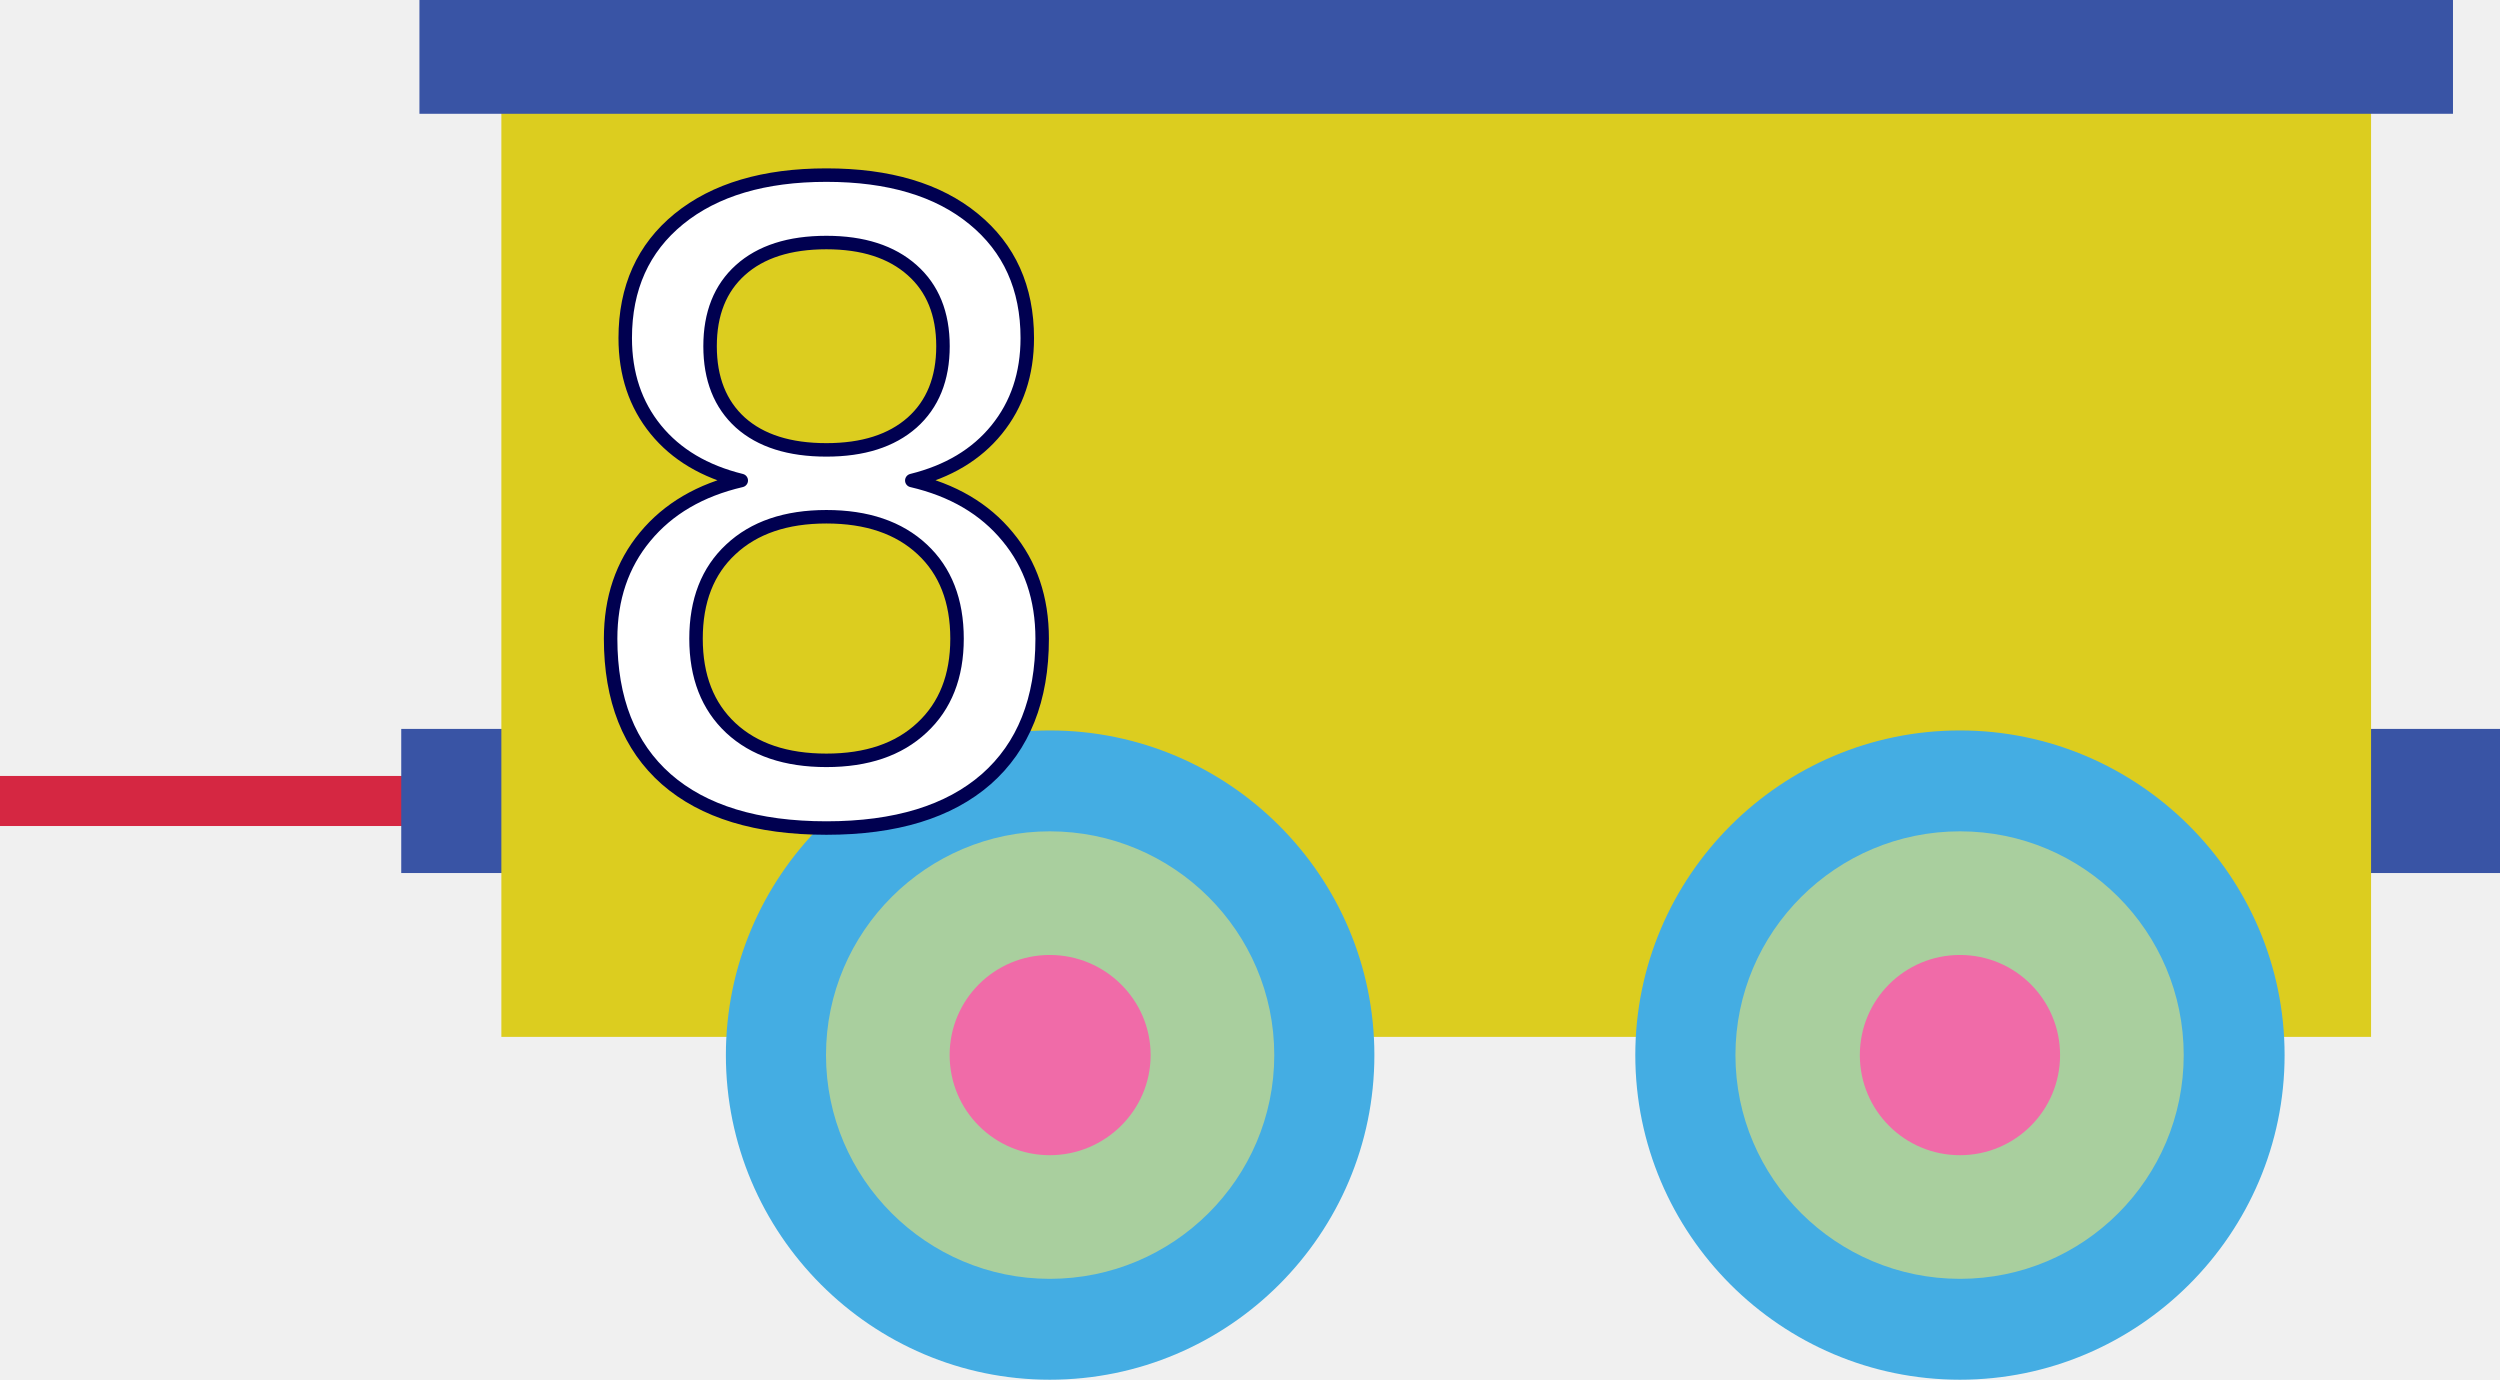
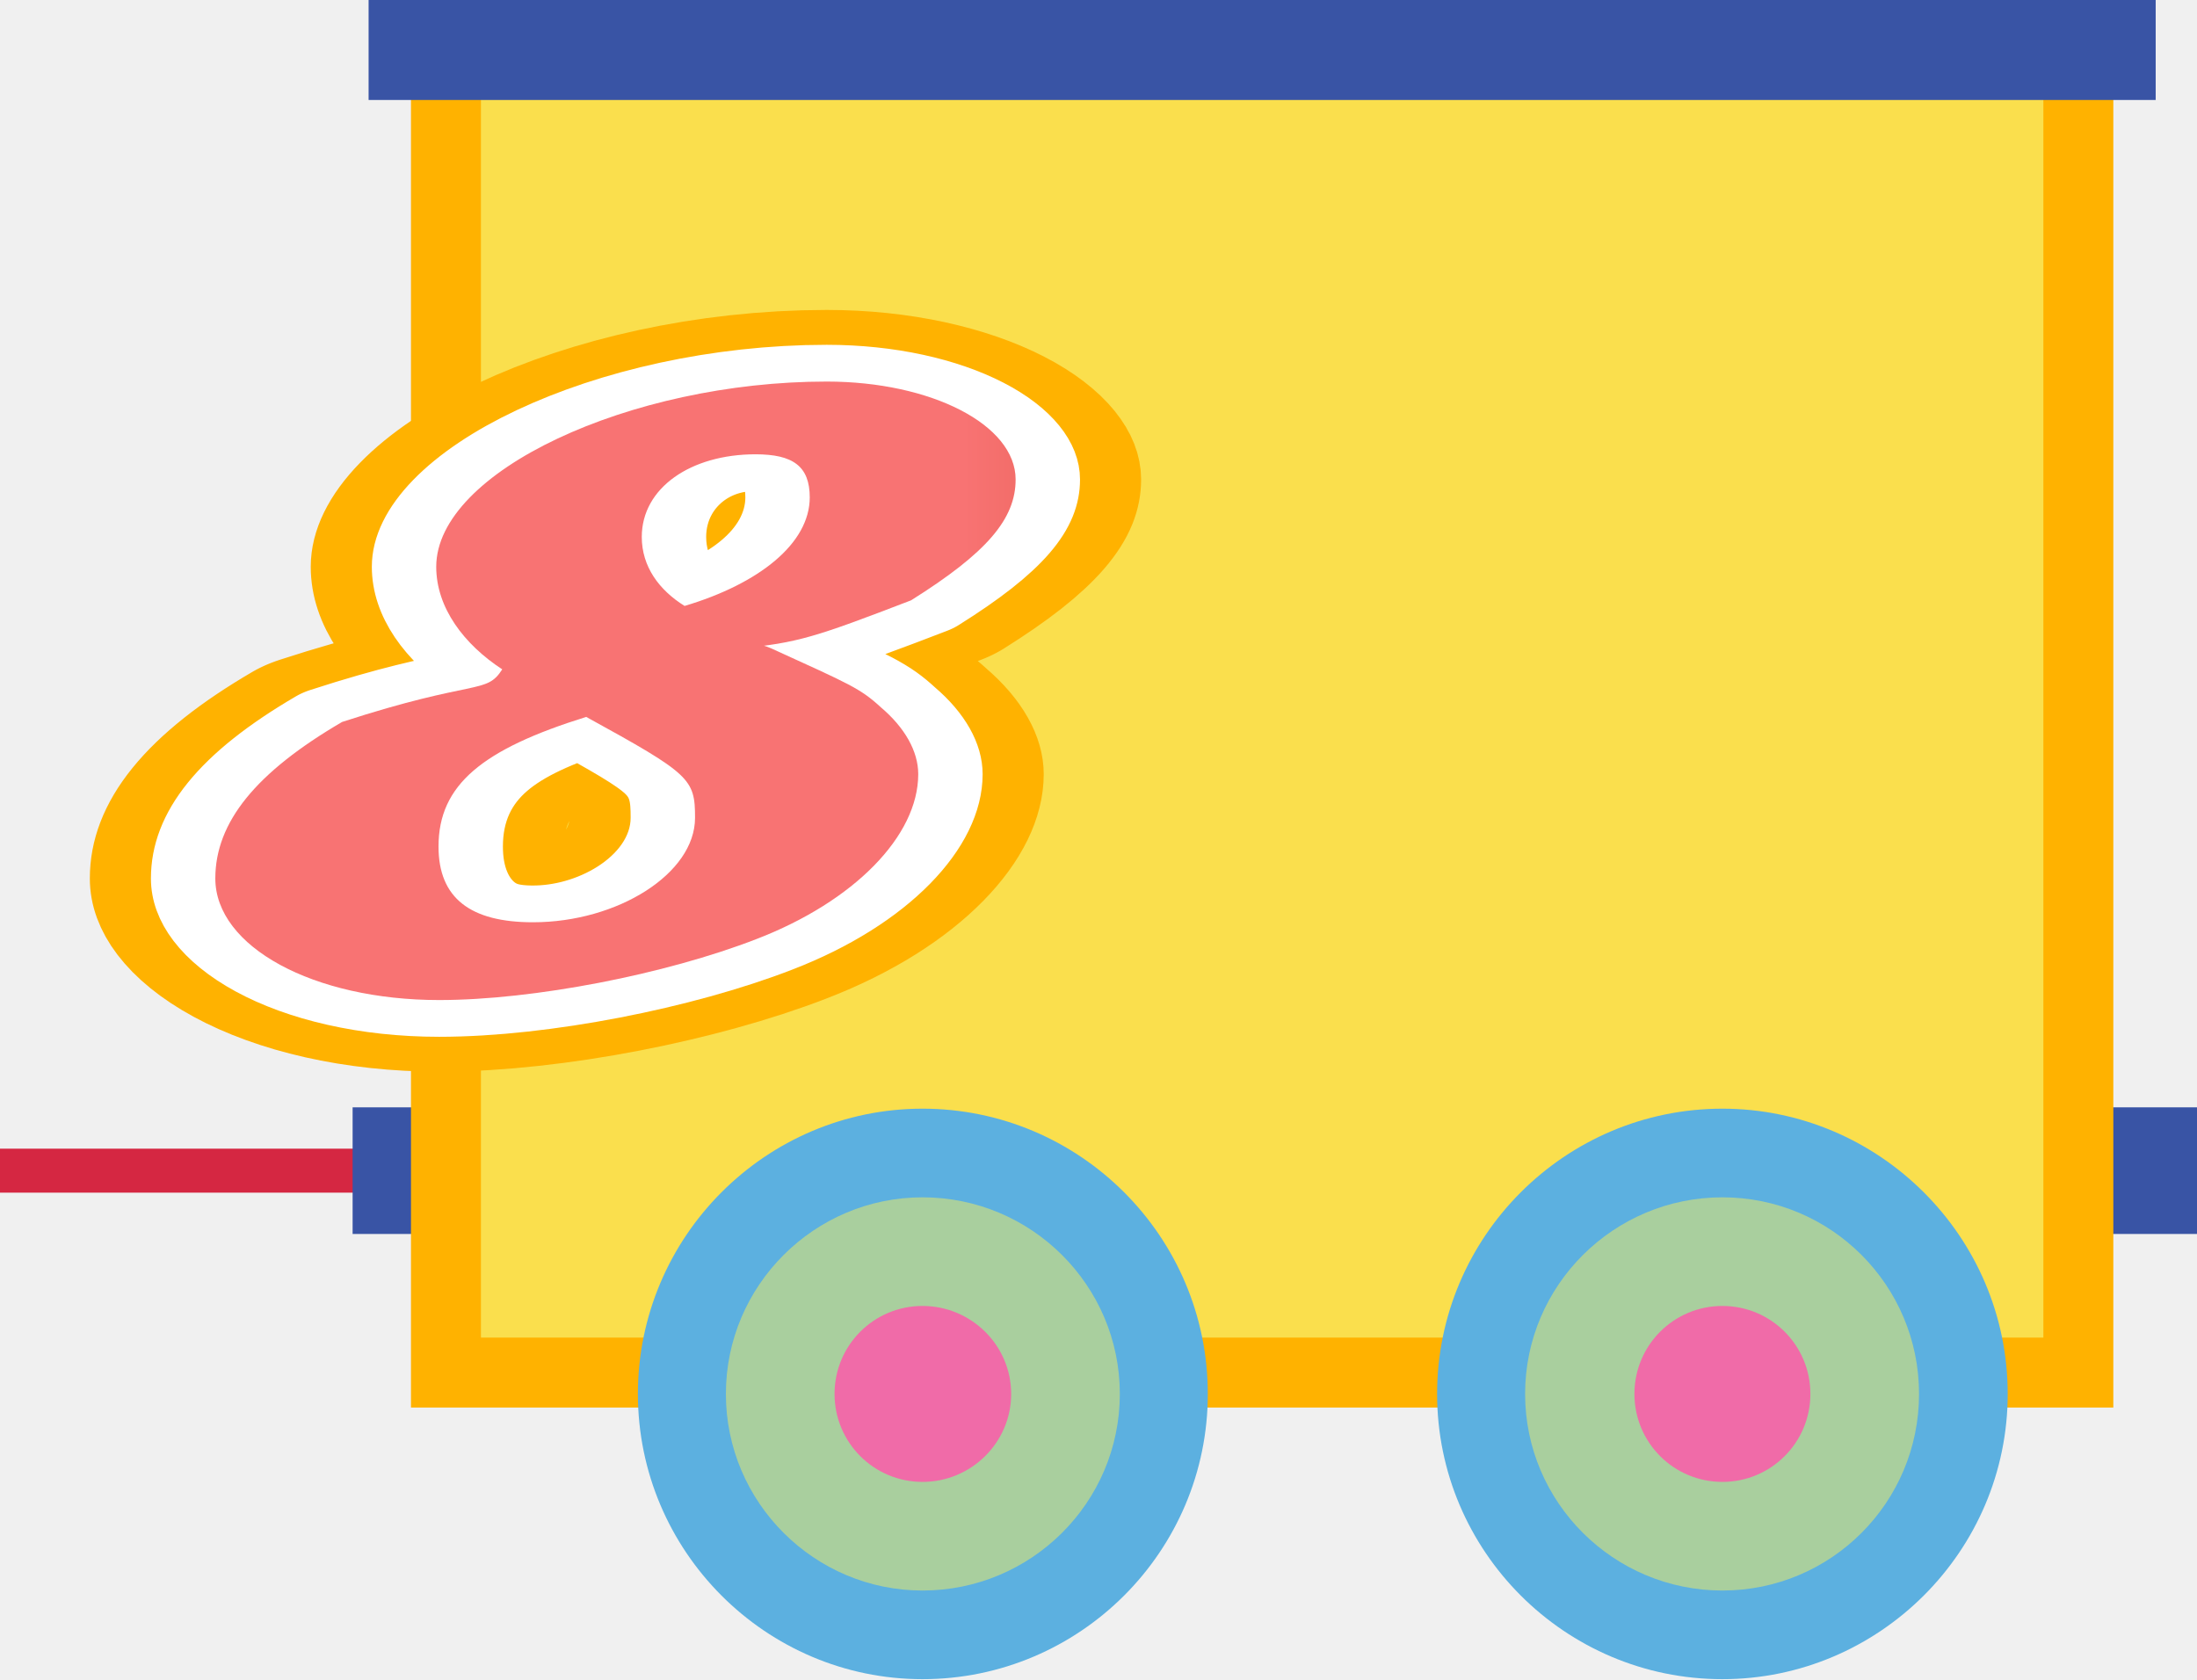
- <svg xmlns="http://www.w3.org/2000/svg" xmlns:xlink="http://www.w3.org/1999/xlink" version="1.1" id="svg2" xml:space="preserve" width="185.381" height="102.309" viewBox="0 0 185.381 102.309">
+ <svg xmlns="http://www.w3.org/2000/svg" xmlns:xlink="http://www.w3.org/1999/xlink" version="1.1" id="svg2" xml:space="preserve" width="185.381" height="141.709" viewBox="0 0 185.381 141.709">
  <defs id="defs6">
+     <linearGradient spreadMethod="pad" y2="88.8" x2="81.537" y1="88.8" x1="48.662" gradientUnits="userSpaceOnUse" id="linearGradient907">
+       <stop id="stop903" stop-color="#F15A29" offset="0%" style="stop-color:#5370a0;stop-opacity:1" />
+       <stop id="stop905" stop-color="#F67950" offset="100%" style="stop-color:#2e4050;stop-opacity:1" />
+     </linearGradient>
    <linearGradient id="linearGradient2234">
      <stop style="stop-color:#000000;stop-opacity:1;" offset="0" id="stop2230" />
      <stop style="stop-color:#000000;stop-opacity:0;" offset="1" id="stop2232" />
    </linearGradient>
    <clipPath clipPathUnits="userSpaceOnUse" id="clipPath48">
      <path d="M 0,500 H 500 V 0 H 0 Z" id="path46" />
    </clipPath>
    <clipPath clipPathUnits="userSpaceOnUse" id="clipPath672">
      <path d="M 0,500 H 500 V 0 H 0 Z" id="path670" />
    </clipPath>
    <radialGradient xlink:href="#linearGradient2234" id="radialGradient2240" cx="139.247" cy="-132.204" fx="139.247" fy="-132.204" r="9.053" gradientTransform="matrix(1,0,0,1.503883,0,66.61543)" gradientUnits="userSpaceOnUse" />
+     <linearGradient id="Gradient_40" gradientUnits="userSpaceOnUse" x1="48.662" y1="88.8" x2="81.537" y2="88.8" spreadMethod="pad">
+       <stop offset="0%" stop-color="#F15A29" id="stop197" />
+       <stop offset="100%" stop-color="#F67950" id="stop199" />
+     </linearGradient>
+     <linearGradient id="Gradient_39" gradientUnits="userSpaceOnUse" x1="45.662" y1="88.8" x2="84.537" y2="88.8" spreadMethod="pad">
+       <stop offset="0%" stop-color="#F67950" id="stop192" style="stop-color:#f87373;stop-opacity:1" />
+       <stop offset="100%" stop-color="#F15A29" id="stop194" style="stop-color:#b92d00;stop-opacity:1" />
+     </linearGradient>
+     <linearGradient id="Gradient_38" gradientUnits="userSpaceOnUse" x1="30.663" y1="88.8" x2="99.537" y2="88.8" spreadMethod="pad">
+       <stop offset="0%" stop-color="#D1D3D4" id="stop187" />
+       <stop offset="100%" stop-color="#FFFFFF" id="stop189" />
+     </linearGradient>
+     <linearGradient id="Gradient_37" gradientUnits="userSpaceOnUse" x1="27.663" y1="88.8" x2="102.537" y2="88.8" spreadMethod="pad">
+       <stop offset="0%" stop-color="#FFFFFF" id="stop182" />
+       <stop offset="100%" stop-color="#D1D3D4" id="stop184" />
+     </linearGradient>
+     <linearGradient xlink:href="#Gradient_39" id="linearGradient6398-7-7" x1="267.698" y1="-370.805" x2="291.218" y2="-370.805" gradientUnits="userSpaceOnUse" gradientTransform="matrix(1.298888,0,0,1.298888,-153.151,-16.51642)" />
+     <linearGradient xlink:href="#Gradient_39" id="linearGradient6398-7-7-8" x1="267.698" y1="-370.805" x2="291.218" y2="-370.805" gradientUnits="userSpaceOnUse" gradientTransform="matrix(1.298888,0,0,1.298888,-153.151,-16.51642)" />
  </defs>
-   <g id="g10" transform="matrix(1.333333,0,0,-1.333333,-262.044,518.1253)">
-     <g id="g330">
-       <path id="path494" style="fill:#3954a5;fill-opacity:1;fill-rule:evenodd;stroke:none" d="m 327.301,340.041 h 8.268 v 8.015 h -8.268 z" />
-       <path id="path496" style="fill:#d52742;fill-opacity:1;fill-rule:evenodd;stroke:none" d="m 196.533,342.656 h 25.858 v 2.784 h -25.858 z" />
-       <path id="path562" style="fill:#3954a5;fill-opacity:1;fill-rule:evenodd;stroke:none" d="m 218.848,340.041 h 8.268 v 8.015 h -8.268 z" />
-       <path id="path564" style="fill:#dccd1f;fill-opacity:1;fill-rule:evenodd;stroke:none" d="m 224.416,330.929 h 103.982 v 53.573 H 224.416 Z" />
-       <path id="path568" style="fill:#3954a5;fill-opacity:1;fill-rule:evenodd;stroke:none" d="m 219.86,382.266 h 113.094 v 6.328 H 219.86 Z" />
-       <g transform="translate(254.9144,311.862)" id="g570">
-         <path id="path572" style="fill:#44ade3;fill-opacity:1;fill-rule:evenodd;stroke:none" d="M 0,0 C 9.955,0 18.054,8.099 18.054,18.055 18.054,28.01 9.955,36.109 0,36.109 -9.913,36.109 -18.012,28.01 -18.012,18.055 -18.012,8.099 -9.913,0 0,0" />
-       </g>
-       <g transform="translate(254.9144,317.4724)" id="g574">
-         <path id="path576" style="fill:#a9cf9e;fill-opacity:1;fill-rule:evenodd;stroke:none" d="M 0,0 C 6.876,0 12.486,5.568 12.486,12.444 12.486,19.32 6.876,24.888 0,24.888 -6.834,24.888 -12.444,19.32 -12.444,12.444 -12.444,5.568 -6.834,0 0,0" />
-       </g>
-       <g transform="translate(254.9144,324.3483)" id="g578">
-         <path id="path580" style="fill:#f06ba8;fill-opacity:1;fill-rule:evenodd;stroke:none" d="m 0,0 c 3.079,0 5.61,2.489 5.61,5.568 0,3.08 -2.531,5.568 -5.61,5.568 -3.079,0 -5.568,-2.488 -5.568,-5.568 C -5.568,2.489 -3.079,0 0,0" />
-       </g>
-       <g transform="translate(305.5345,311.862)" id="g582">
-         <path id="path584" style="fill:#44ade3;fill-opacity:1;fill-rule:evenodd;stroke:none" d="M 0,0 C 9.913,0 18.055,8.099 18.055,18.055 18.055,28.01 9.913,36.109 0,36.109 -9.955,36.109 -18.055,28.01 -18.055,18.055 -18.055,8.099 -9.955,0 0,0" />
-       </g>
-       <g transform="translate(305.5345,317.4724)" id="g586">
-         <path id="path588" style="fill:#a9cf9e;fill-opacity:1;fill-rule:evenodd;stroke:none" d="M 0,0 C 6.876,0 12.444,5.568 12.444,12.444 12.444,19.32 6.876,24.888 0,24.888 -6.876,24.888 -12.486,19.32 -12.486,12.444 -12.486,5.568 -6.876,0 0,0" />
-       </g>
-       <g transform="translate(305.5345,324.3483)" id="g590">
-         <path id="path592" style="fill:#f06ba8;fill-opacity:1;fill-rule:evenodd;stroke:none" d="m 0,0 c 3.079,0 5.568,2.489 5.568,5.568 0,3.08 -2.489,5.568 -5.568,5.568 -3.079,0 -5.568,-2.488 -5.568,-5.568 C -5.568,2.489 -3.079,0 0,0" />
-       </g>
+   <g id="g10" transform="matrix(1.333333,0,0,-1.333333,-262.044,557.5253)">
+     <path d="m 327.301,340.041 h 8.268 v 8.015 h -8.268 z" style="fill:#3954a5;fill-opacity:1;fill-rule:evenodd;stroke:none" id="path494" />
+     <path d="m 196.533,342.656 h 25.858 v 2.784 h -25.858 z" style="fill:#d52742;fill-opacity:1;fill-rule:evenodd;stroke:none" id="path496" />
+     <path d="m 218.848,340.041 h 8.268 v 8.015 h -8.268 z" style="fill:#3954a5;fill-opacity:1;fill-rule:evenodd;stroke:none" id="path562" />
+     <path d="m 224.755,331.268 h 103.305 v 83.529 H 224.755 Z" style="fill:#fadf4d;fill-opacity:1;fill-rule:evenodd;stroke:#ffb200;stroke-width:4.427;stroke-miterlimit:4;stroke-dasharray:none;stroke-opacity:1" id="path564" />
+     <path d="m 219.86,411.816 h 113.094 v 6.328 H 219.86 Z" style="fill:#3954a5;fill-opacity:1;fill-rule:evenodd;stroke:none" id="path568" />
+     <g style="fill:#5cb0e0;fill-opacity:1" id="g570" transform="translate(254.9144,311.862)">
+       <path d="M 0,0 C 9.955,0 18.054,8.099 18.054,18.055 18.054,28.01 9.955,36.109 0,36.109 -9.913,36.109 -18.012,28.01 -18.012,18.055 -18.012,8.099 -9.913,0 0,0" style="fill:#5cb0e0;fill-opacity:1;fill-rule:evenodd;stroke:none" id="path572" />
    </g>
-     <text xml:space="preserve" style="font-style:normal;font-weight:normal;font-size:48px;line-height:125%;font-family:'Bitstream Vera Sans';letter-spacing:0px;word-spacing:0px;fill:#ffffff;fill-opacity:1;stroke:#000050;stroke-width:0.75;stroke-linecap:round;stroke-linejoin:round;stroke-miterlimit:4;stroke-dasharray:none;stroke-opacity:1" x="280.641" y="-343.232" id="text1417" transform="scale(1,-1)">
-       <tspan id="tspan1415" x="280.641" y="-343.232" style="font-size:48px;text-align:center;text-anchor:middle;fill:#ffffff;fill-opacity:1;stroke:#000050;stroke-width:0.75;stroke-linecap:round;stroke-linejoin:round;stroke-miterlimit:4;stroke-dasharray:none;stroke-opacity:1">8</tspan>
+     <g style="fill:#a9cf9e;fill-opacity:1" id="g574" transform="translate(254.9144,317.4724)">
+       <path d="M 0,0 C 6.876,0 12.486,5.568 12.486,12.444 12.486,19.32 6.876,24.888 0,24.888 -6.834,24.888 -12.444,19.32 -12.444,12.444 -12.444,5.568 -6.834,0 0,0" style="fill:#a9cf9e;fill-opacity:1;fill-rule:evenodd;stroke:none" id="path576" />
+     </g>
+     <g style="fill:#f06ba8;fill-opacity:1" id="g578" transform="translate(254.9144,324.3483)">
+       <path d="m 0,0 c 3.079,0 5.61,2.489 5.61,5.568 0,3.08 -2.531,5.568 -5.61,5.568 -3.079,0 -5.568,-2.488 -5.568,-5.568 C -5.568,2.489 -3.079,0 0,0" style="fill:#f06ba8;fill-opacity:1;fill-rule:evenodd;stroke:none" id="path580" />
+     </g>
+     <g style="fill:#5cb0e0;fill-opacity:1" id="g582" transform="translate(305.5345,311.862)">
+       <path d="M 0,0 C 9.913,0 18.055,8.099 18.055,18.055 18.055,28.01 9.913,36.109 0,36.109 -9.955,36.109 -18.055,28.01 -18.055,18.055 -18.055,8.099 -9.955,0 0,0" style="fill:#5cb0e0;fill-opacity:1;fill-rule:evenodd;stroke:none" id="path584" />
+     </g>
+     <g style="fill:#a9cf9e;fill-opacity:1" id="g586" transform="translate(305.5345,317.4724)">
+       <path d="M 0,0 C 6.876,0 12.444,5.568 12.444,12.444 12.444,19.32 6.876,24.888 0,24.888 -6.876,24.888 -12.486,19.32 -12.486,12.444 -12.486,5.568 -6.876,0 0,0" style="fill:#a9cf9e;fill-opacity:1;fill-rule:evenodd;stroke:none" id="path588" />
+     </g>
+     <g style="fill:#f06ba8;fill-opacity:1" id="g590" transform="translate(305.5345,324.3483)">
+       <path d="m 0,0 c 3.079,0 5.568,2.489 5.568,5.568 0,3.08 -2.489,5.568 -5.568,5.568 -3.079,0 -5.568,-2.488 -5.568,-5.568 C -5.568,2.489 -3.079,0 0,0" style="fill:#f06ba8;fill-opacity:1;fill-rule:evenodd;stroke:none" id="path592" />
+     </g>
+     <text xml:space="preserve" style="font-style:normal;font-variant:normal;font-weight:bold;font-stretch:normal;font-size:72.738px;font-family:'Comic Sans MS';-inkscape-font-specification:'Comic Sans MS Bold';text-align:center;letter-spacing:0px;word-spacing:0px;text-anchor:middle;fill:url(#linearGradient6398-7-7-8);fill-opacity:1;stroke:#ffb200;stroke-width:12;stroke-linecap:round;stroke-linejoin:round;stroke-miterlimit:4;stroke-dasharray:none;stroke-opacity:1;paint-order:stroke fill markers" x="210.846" y="-470.483" id="text1417-4-1-0-6" transform="scale(1.323546,-0.7555461)">
+       <tspan id="tspan1415-7-4-2-6" x="210.846" y="-470.483" style="font-style:normal;font-variant:normal;font-weight:bold;font-stretch:normal;font-size:83.129px;font-family:'Comic Sans MS';-inkscape-font-specification:'Comic Sans MS Bold';text-align:center;text-anchor:middle;fill:url(#linearGradient6398-7-7-8);fill-opacity:1;stroke:#ffb200;stroke-width:12;stroke-linecap:round;stroke-linejoin:round;stroke-miterlimit:4;stroke-dasharray:none;stroke-opacity:1;paint-order:stroke fill markers">8</tspan>
+     </text>
+     <text xml:space="preserve" style="font-style:normal;font-variant:normal;font-weight:bold;font-stretch:normal;font-size:72.738px;font-family:'Comic Sans MS';-inkscape-font-specification:'Comic Sans MS Bold';text-align:center;letter-spacing:0px;word-spacing:0px;text-anchor:middle;fill:url(#linearGradient6398-7-7);fill-opacity:1;stroke:#ffffff;stroke-width:6.158;stroke-linecap:round;stroke-linejoin:round;stroke-miterlimit:4;stroke-dasharray:none;stroke-opacity:1;paint-order:stroke fill markers" x="210.846" y="-470.483" id="text1417-4-1-0" transform="scale(1.323546,-0.7555461)">
+       <tspan id="tspan1415-7-4-2" x="210.846" y="-470.483" style="font-style:normal;font-variant:normal;font-weight:bold;font-stretch:normal;font-size:83.129px;font-family:'Comic Sans MS';-inkscape-font-specification:'Comic Sans MS Bold';text-align:center;text-anchor:middle;fill:url(#linearGradient6398-7-7);fill-opacity:1;stroke:#ffffff;stroke-width:6.158;stroke-linecap:round;stroke-linejoin:round;stroke-miterlimit:4;stroke-dasharray:none;stroke-opacity:1;paint-order:stroke fill markers">8</tspan>
    </text>
  </g>
</svg>
